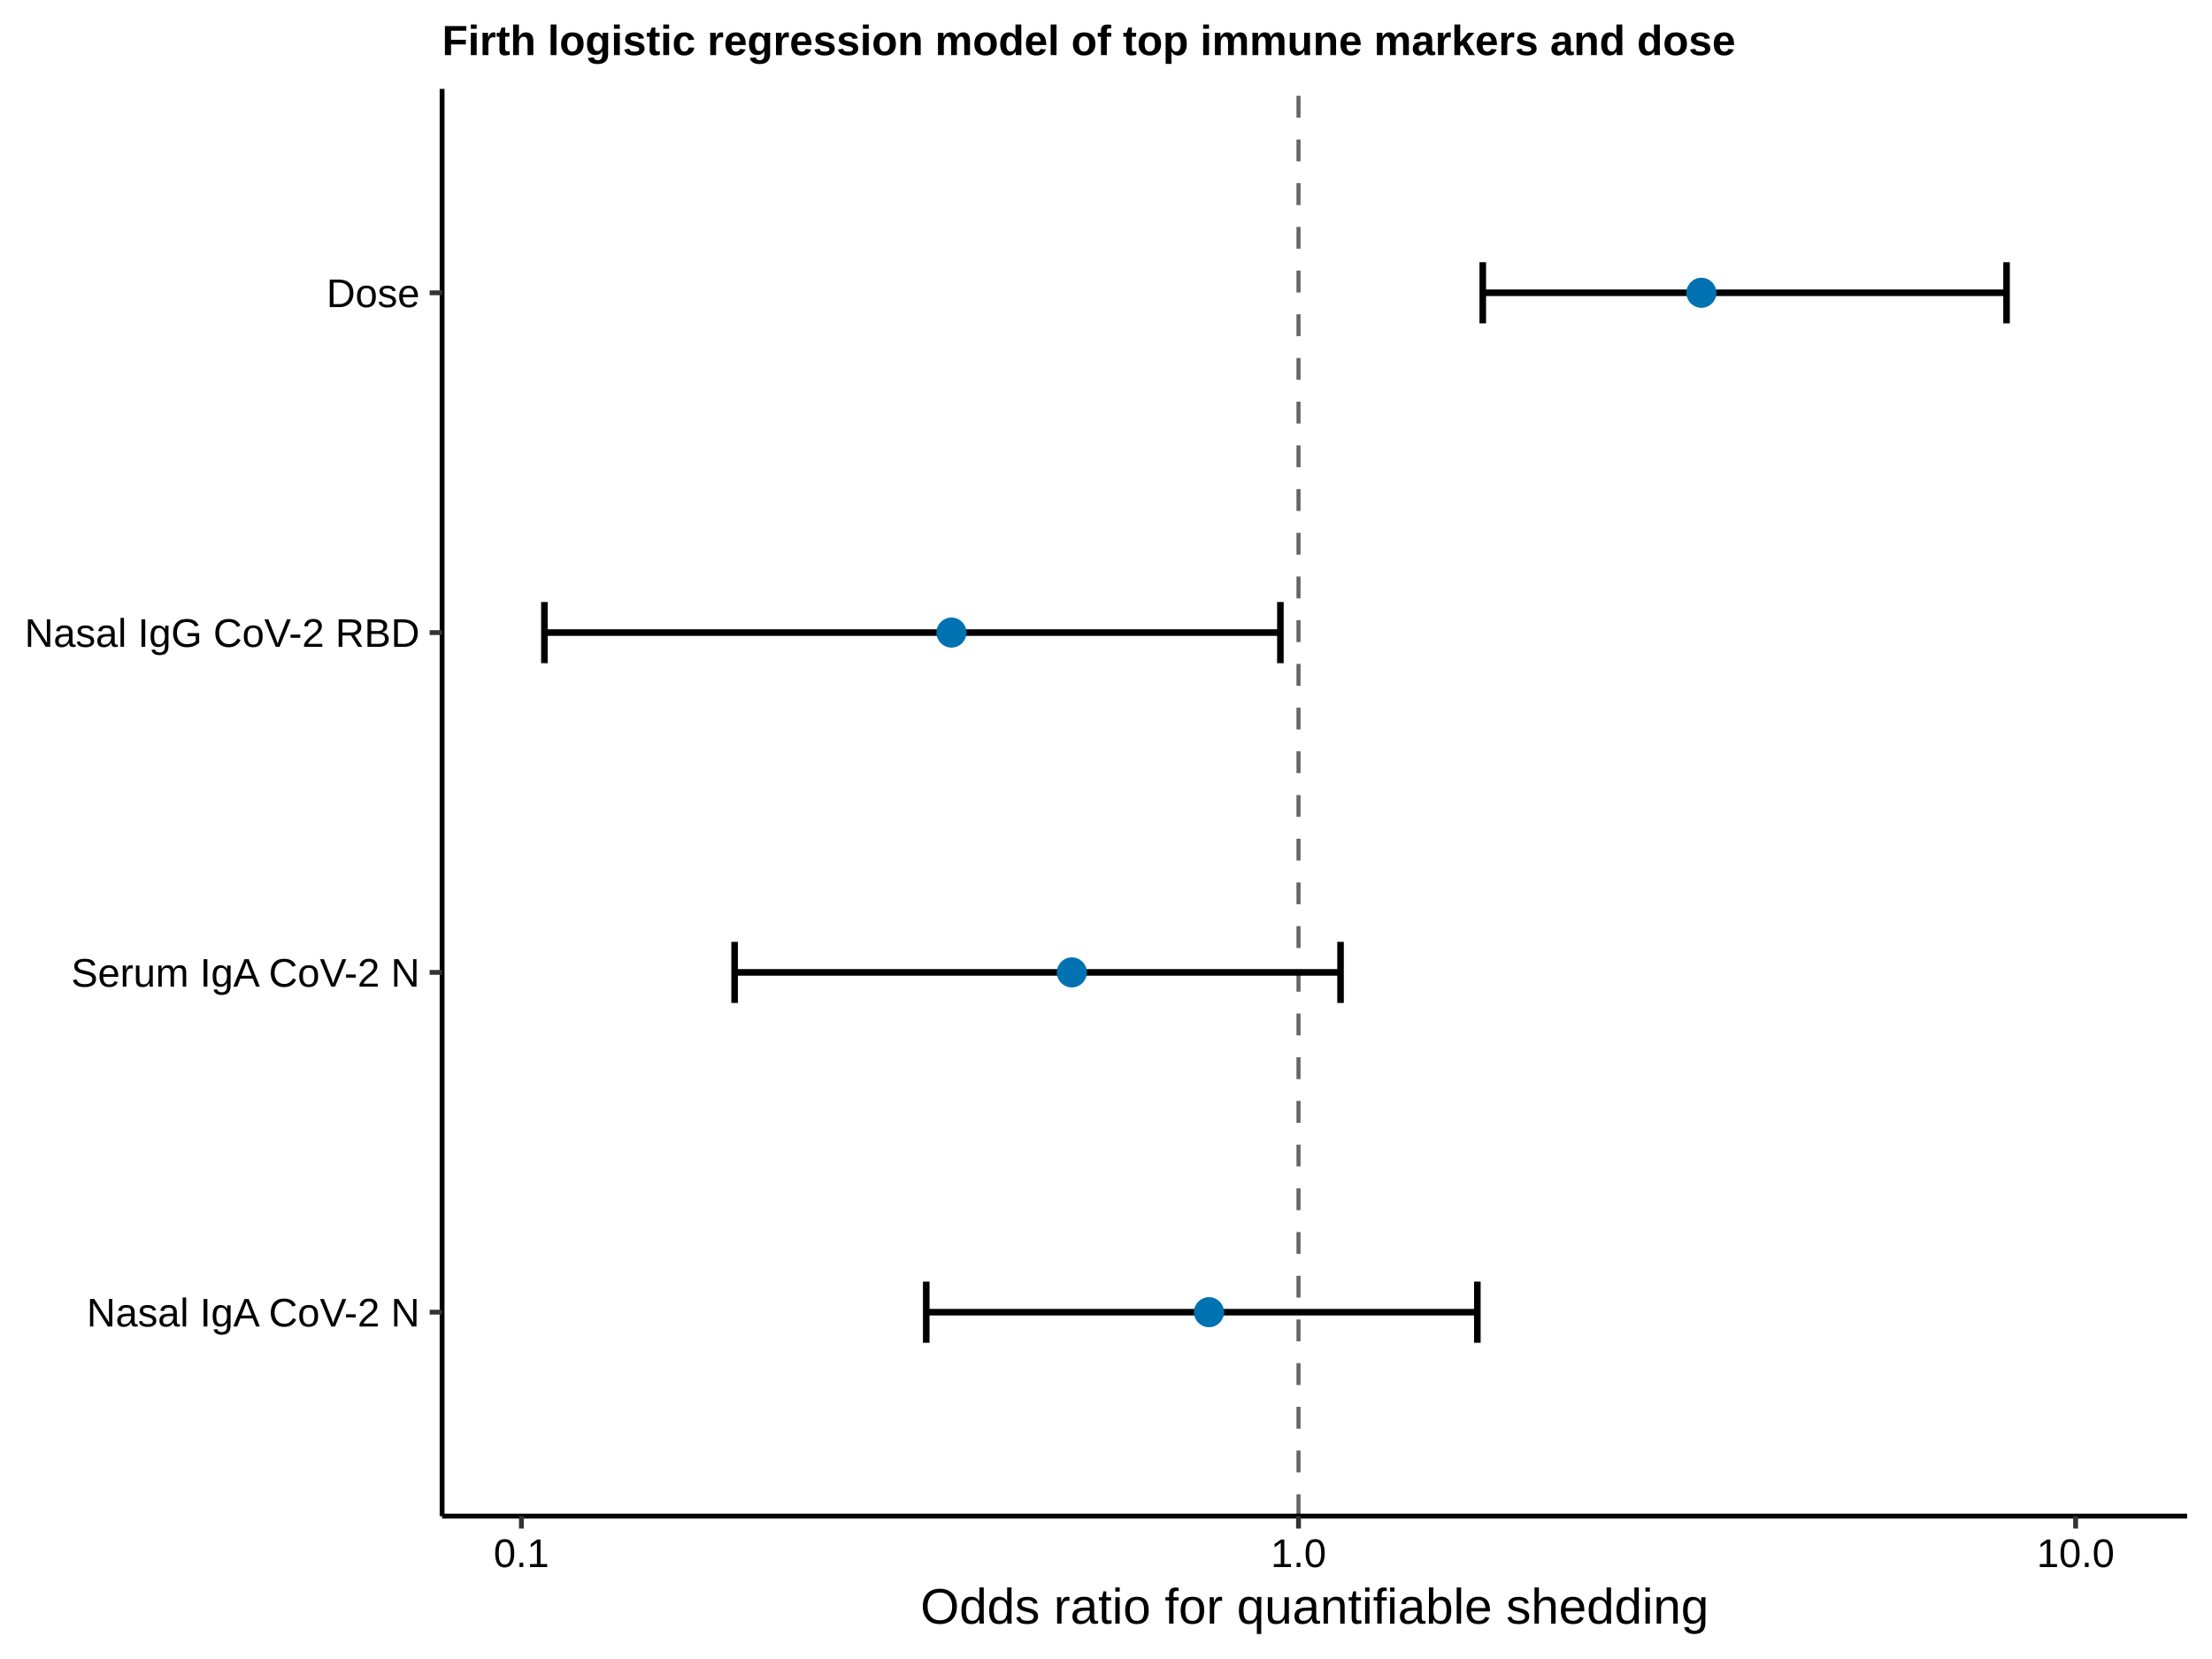
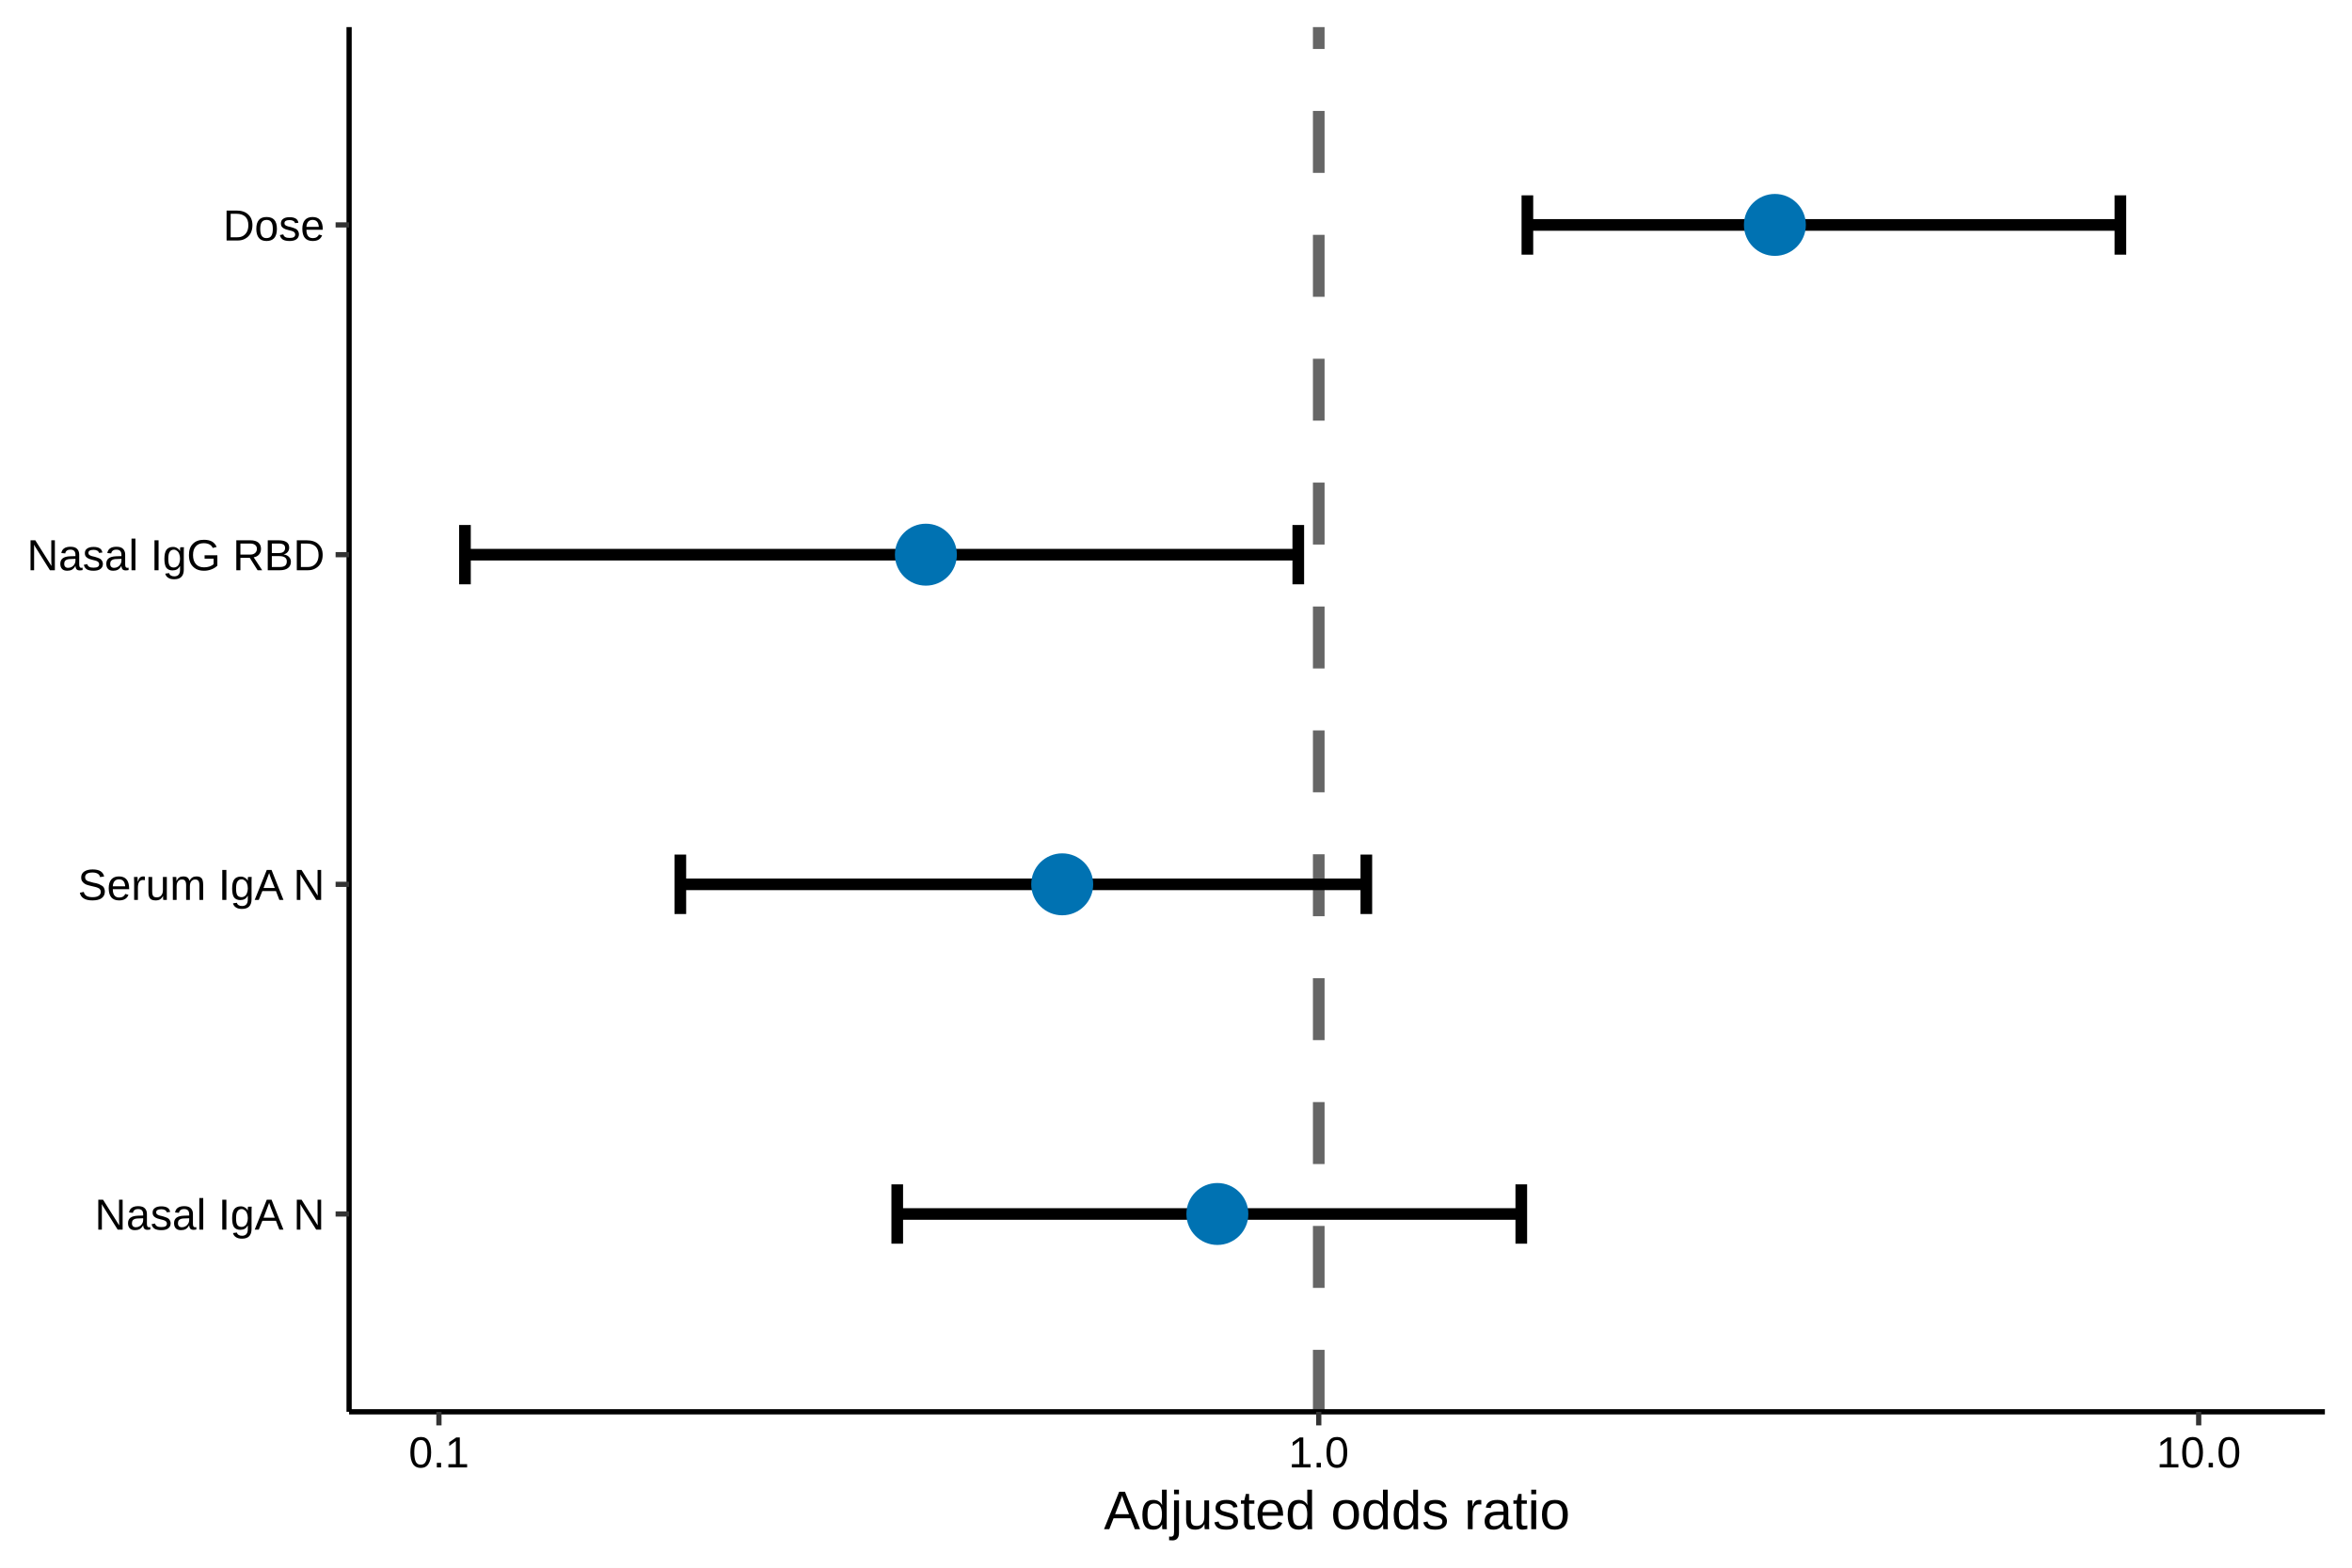
- <svg xmlns="http://www.w3.org/2000/svg" width="576.00pt" height="432.00pt" viewBox="0 0 576.00 432.00">
+ <svg xmlns="http://www.w3.org/2000/svg" width="216.00pt" height="144.00pt" viewBox="0 0 216.00 144.00">
  <g class="svglite">
    <defs>
      <style type="text/css">
    .svglite line, .svglite polyline, .svglite polygon, .svglite path, .svglite rect, .svglite circle {
      fill: none;
      stroke: #000000;
      stroke-linecap: round;
      stroke-linejoin: round;
      stroke-miterlimit: 10.00;
    }
    .svglite text {
      white-space: pre;
    }
    .svglite g.glyphgroup path {
      fill: inherit;
      stroke: none;
    }
  </style>
    </defs>
    <rect width="100%" height="100%" style="stroke: none; fill: #FFFFFF;" />
    <defs>
-       <clipPath id="cpMC4wMHw1NzYuMDB8MC4wMHw0MzIuMDA=">
-         <rect x="0.00" y="0.00" width="576.00" height="432.00" />
+       <clipPath id="cpMC4wMHwyMTYuMDB8MC4wMHwxNDQuMDA=">
+         <rect x="0.00" y="0.00" width="216.00" height="144.00" />
      </clipPath>
    </defs>
-     <g clip-path="url(#cpMC4wMHw1NzYuMDB8MC4wMHw0MzIuMDA=)">
-       <rect x="0.00" y="0.00" width="576.00" height="432.00" style="stroke-width: 1.26; stroke: #FFFFFF; fill: #FFFFFF;" />
+     <g clip-path="url(#cpMC4wMHwyMTYuMDB8MC4wMHwxNDQuMDA=)">
+       <rect x="0.00" y="0.00" width="216.00" height="144.00" style="stroke-width: 0.48; stroke: #FFFFFF; fill: #FFFFFF;" />
    </g>
    <defs>
-       <clipPath id="cpMTE1LjEyfDU2OS41MnwyMy4xNXwzOTQuNzk=">
-         <rect x="115.12" y="23.15" width="454.41" height="371.64" />
+       <clipPath id="cpMzIuMDZ8MjEzLjUxfDIuNDl8MTI5LjY4">
+         <rect x="32.06" y="2.49" width="181.45" height="127.19" />
      </clipPath>
    </defs>
-     <g clip-path="url(#cpMTE1LjEyfDU2OS41MnwyMy4xNXwzOTQuNzk=)">
-       <rect x="115.12" y="23.15" width="454.41" height="371.64" style="stroke-width: 1.26; stroke: none; fill: #FFFFFF;" />
-       <line x1="338.13" y1="394.79" x2="338.13" y2="23.15" style="stroke-width: 1.07; stroke: #666666; stroke-dasharray: 5.69,5.69; stroke-linecap: butt;" />
-       <polyline points="522.50,84.20 522.50,68.27 " style="stroke-width: 1.71; stroke-linecap: butt;" />
-       <polyline points="522.50,76.24 386.11,76.24 " style="stroke-width: 1.71; stroke-linecap: butt;" />
-       <polyline points="386.11,84.20 386.11,68.27 " style="stroke-width: 1.71; stroke-linecap: butt;" />
-       <polyline points="333.41,172.69 333.41,156.76 " style="stroke-width: 1.71; stroke-linecap: butt;" />
-       <polyline points="333.41,164.72 141.76,164.72 " style="stroke-width: 1.71; stroke-linecap: butt;" />
-       <polyline points="141.76,172.69 141.76,156.76 " style="stroke-width: 1.71; stroke-linecap: butt;" />
-       <polyline points="349.07,261.17 349.07,245.25 " style="stroke-width: 1.71; stroke-linecap: butt;" />
-       <polyline points="349.07,253.21 191.29,253.21 " style="stroke-width: 1.71; stroke-linecap: butt;" />
-       <polyline points="191.29,261.17 191.29,245.25 " style="stroke-width: 1.71; stroke-linecap: butt;" />
-       <polyline points="384.70,349.66 384.70,333.73 " style="stroke-width: 1.71; stroke-linecap: butt;" />
-       <polyline points="384.70,341.69 241.19,341.69 " style="stroke-width: 1.71; stroke-linecap: butt;" />
-       <polyline points="241.19,349.66 241.19,333.73 " style="stroke-width: 1.71; stroke-linecap: butt;" />
-       <circle cx="443.04" cy="76.24" r="3.56" style="stroke-width: 0.71; stroke: #0072B2; fill: #0072B2;" />
-       <circle cx="247.76" cy="164.72" r="3.56" style="stroke-width: 0.71; stroke: #0072B2; fill: #0072B2;" />
-       <circle cx="279.11" cy="253.21" r="3.56" style="stroke-width: 0.71; stroke: #0072B2; fill: #0072B2;" />
-       <circle cx="314.82" cy="341.69" r="3.56" style="stroke-width: 0.71; stroke: #0072B2; fill: #0072B2;" />
+     <g clip-path="url(#cpMzIuMDZ8MjEzLjUxfDIuNDl8MTI5LjY4)">
+       <rect x="32.06" y="2.49" width="181.45" height="127.19" style="stroke-width: 0.48; stroke: none; fill: #FFFFFF;" />
+       <line x1="121.11" y1="129.68" x2="121.11" y2="2.49" style="stroke-width: 1.07; stroke: #666666; stroke-dasharray: 5.69,5.69; stroke-linecap: butt;" />
+       <polyline points="194.73,23.39 194.73,17.94 " style="stroke-width: 1.07; stroke-linecap: butt;" />
+       <polyline points="194.73,20.66 140.27,20.66 " style="stroke-width: 1.07; stroke-linecap: butt;" />
+       <polyline points="140.27,23.39 140.27,17.94 " style="stroke-width: 1.07; stroke-linecap: butt;" />
+       <polyline points="119.23,53.67 119.23,48.22 " style="stroke-width: 1.07; stroke-linecap: butt;" />
+       <polyline points="119.23,50.95 42.70,50.95 " style="stroke-width: 1.07; stroke-linecap: butt;" />
+       <polyline points="42.70,53.67 42.70,48.22 " style="stroke-width: 1.07; stroke-linecap: butt;" />
+       <polyline points="125.48,83.96 125.48,78.50 " style="stroke-width: 1.07; stroke-linecap: butt;" />
+       <polyline points="125.48,81.23 62.48,81.23 " style="stroke-width: 1.07; stroke-linecap: butt;" />
+       <polyline points="62.48,83.96 62.48,78.50 " style="stroke-width: 1.07; stroke-linecap: butt;" />
+       <polyline points="139.71,114.24 139.71,108.79 " style="stroke-width: 1.07; stroke-linecap: butt;" />
+       <polyline points="139.71,111.51 82.40,111.51 " style="stroke-width: 1.07; stroke-linecap: butt;" />
+       <polyline points="82.40,114.24 82.40,108.79 " style="stroke-width: 1.07; stroke-linecap: butt;" />
+       <circle cx="163.00" cy="20.66" r="2.49" style="stroke-width: 0.71; stroke: #0072B2; fill: #0072B2;" />
+       <circle cx="85.03" cy="50.95" r="2.49" style="stroke-width: 0.71; stroke: #0072B2; fill: #0072B2;" />
+       <circle cx="97.55" cy="81.23" r="2.49" style="stroke-width: 0.71; stroke: #0072B2; fill: #0072B2;" />
+       <circle cx="111.80" cy="111.51" r="2.49" style="stroke-width: 0.71; stroke: #0072B2; fill: #0072B2;" />
    </g>
-     <g clip-path="url(#cpMC4wMHw1NzYuMDB8MC4wMHw0MzIuMDA=)">
-       <polyline points="115.12,394.79 115.12,23.15 " style="stroke-width: 1.26; stroke-linecap: butt;" />
-       <text x="109.29" y="345.41" text-anchor="end" style="font-size: 10.40px; font-family: &quot;Arial&quot;;" textLength="86.66px" lengthAdjust="spacingAndGlyphs">Nasal IgA CoV-2 N</text>
-       <text x="109.29" y="256.93" text-anchor="end" style="font-size: 10.40px; font-family: &quot;Arial&quot;;" textLength="90.69px" lengthAdjust="spacingAndGlyphs">Serum IgA CoV-2 N</text>
-       <text x="109.29" y="168.44" text-anchor="end" style="font-size: 10.40px; font-family: &quot;Arial&quot;;" textLength="102.81px" lengthAdjust="spacingAndGlyphs">Nasal IgG CoV-2 RBD</text>
-       <text x="109.29" y="79.96" text-anchor="end" style="font-size: 10.40px; font-family: &quot;Arial&quot;;" textLength="24.27px" lengthAdjust="spacingAndGlyphs">Dose</text>
-       <polyline points="111.88,341.69 115.12,341.69 " style="stroke-width: 1.26; stroke: #333333; stroke-linecap: butt;" />
-       <polyline points="111.88,253.21 115.12,253.21 " style="stroke-width: 1.26; stroke: #333333; stroke-linecap: butt;" />
-       <polyline points="111.88,164.72 115.12,164.72 " style="stroke-width: 1.26; stroke: #333333; stroke-linecap: butt;" />
-       <polyline points="111.88,76.24 115.12,76.24 " style="stroke-width: 1.26; stroke: #333333; stroke-linecap: butt;" />
-       <polyline points="115.12,394.79 569.52,394.79 " style="stroke-width: 1.26; stroke-linecap: butt;" />
-       <polyline points="135.77,398.02 135.77,394.79 " style="stroke-width: 1.26; stroke: #333333; stroke-linecap: butt;" />
-       <polyline points="338.13,398.02 338.13,394.79 " style="stroke-width: 1.26; stroke: #333333; stroke-linecap: butt;" />
-       <polyline points="540.49,398.02 540.49,394.79 " style="stroke-width: 1.26; stroke: #333333; stroke-linecap: butt;" />
-       <text x="135.77" y="408.05" text-anchor="middle" style="font-size: 10.40px; font-family: &quot;Arial&quot;;" textLength="14.45px" lengthAdjust="spacingAndGlyphs">0.1</text>
-       <text x="338.13" y="408.05" text-anchor="middle" style="font-size: 10.40px; font-family: &quot;Arial&quot;;" textLength="14.45px" lengthAdjust="spacingAndGlyphs">1.0</text>
-       <text x="540.49" y="408.05" text-anchor="middle" style="font-size: 10.40px; font-family: &quot;Arial&quot;;" textLength="20.23px" lengthAdjust="spacingAndGlyphs">10.0</text>
-       <text x="342.32" y="422.79" text-anchor="middle" style="font-size: 13.00px; font-family: &quot;Arial&quot;;" textLength="205.31px" lengthAdjust="spacingAndGlyphs">Odds ratio for quantifiable shedding</text>
-       <text x="115.12" y="14.35" style="font-size: 11.00px; font-weight: bold; font-family: &quot;Arial&quot;;" textLength="336.97px" lengthAdjust="spacingAndGlyphs">Firth logistic regression model of top immune markers and dose</text>
+     <g clip-path="url(#cpMC4wMHwyMTYuMDB8MC4wMHwxNDQuMDA=)">
+       <polyline points="32.06,129.68 32.06,2.49 " style="stroke-width: 0.48; stroke-linecap: butt;" />
+       <text x="29.82" y="112.95" text-anchor="end" style="font-size: 4.00px; font-family: &quot;Arial&quot;;" textLength="21.11px" lengthAdjust="spacingAndGlyphs">Nasal IgA N</text>
+       <text x="29.82" y="82.66" text-anchor="end" style="font-size: 4.00px; font-family: &quot;Arial&quot;;" textLength="22.66px" lengthAdjust="spacingAndGlyphs">Serum IgA N</text>
+       <text x="29.82" y="52.38" text-anchor="end" style="font-size: 4.00px; font-family: &quot;Arial&quot;;" textLength="27.33px" lengthAdjust="spacingAndGlyphs">Nasal IgG RBD</text>
+       <text x="29.82" y="22.09" text-anchor="end" style="font-size: 4.00px; font-family: &quot;Arial&quot;;" textLength="9.33px" lengthAdjust="spacingAndGlyphs">Dose</text>
+       <polyline points="30.82,111.51 32.06,111.51 " style="stroke-width: 0.48; stroke: #333333; stroke-linecap: butt;" />
+       <polyline points="30.82,81.23 32.06,81.23 " style="stroke-width: 0.48; stroke: #333333; stroke-linecap: butt;" />
+       <polyline points="30.82,50.95 32.06,50.95 " style="stroke-width: 0.48; stroke: #333333; stroke-linecap: butt;" />
+       <polyline points="30.82,20.66 32.06,20.66 " style="stroke-width: 0.48; stroke: #333333; stroke-linecap: butt;" />
+       <polyline points="32.06,129.68 213.51,129.68 " style="stroke-width: 0.48; stroke-linecap: butt;" />
+       <polyline points="40.31,130.93 40.31,129.68 " style="stroke-width: 0.48; stroke: #333333; stroke-linecap: butt;" />
+       <polyline points="121.11,130.93 121.11,129.68 " style="stroke-width: 0.48; stroke: #333333; stroke-linecap: butt;" />
+       <polyline points="201.92,130.93 201.92,129.68 " style="stroke-width: 0.48; stroke: #333333; stroke-linecap: butt;" />
+       <text x="40.31" y="134.79" text-anchor="middle" style="font-size: 4.00px; font-family: &quot;Arial&quot;;" textLength="5.55px" lengthAdjust="spacingAndGlyphs">0.1</text>
+       <text x="121.11" y="134.79" text-anchor="middle" style="font-size: 4.00px; font-family: &quot;Arial&quot;;" textLength="5.55px" lengthAdjust="spacingAndGlyphs">1.0</text>
+       <text x="201.92" y="134.79" text-anchor="middle" style="font-size: 4.00px; font-family: &quot;Arial&quot;;" textLength="7.77px" lengthAdjust="spacingAndGlyphs">10.0</text>
+       <text x="122.78" y="140.46" text-anchor="middle" style="font-size: 5.00px; font-family: &quot;Arial&quot;;" textLength="42.81px" lengthAdjust="spacingAndGlyphs">Adjusted odds ratio</text>
    </g>
  </g>
</svg>
